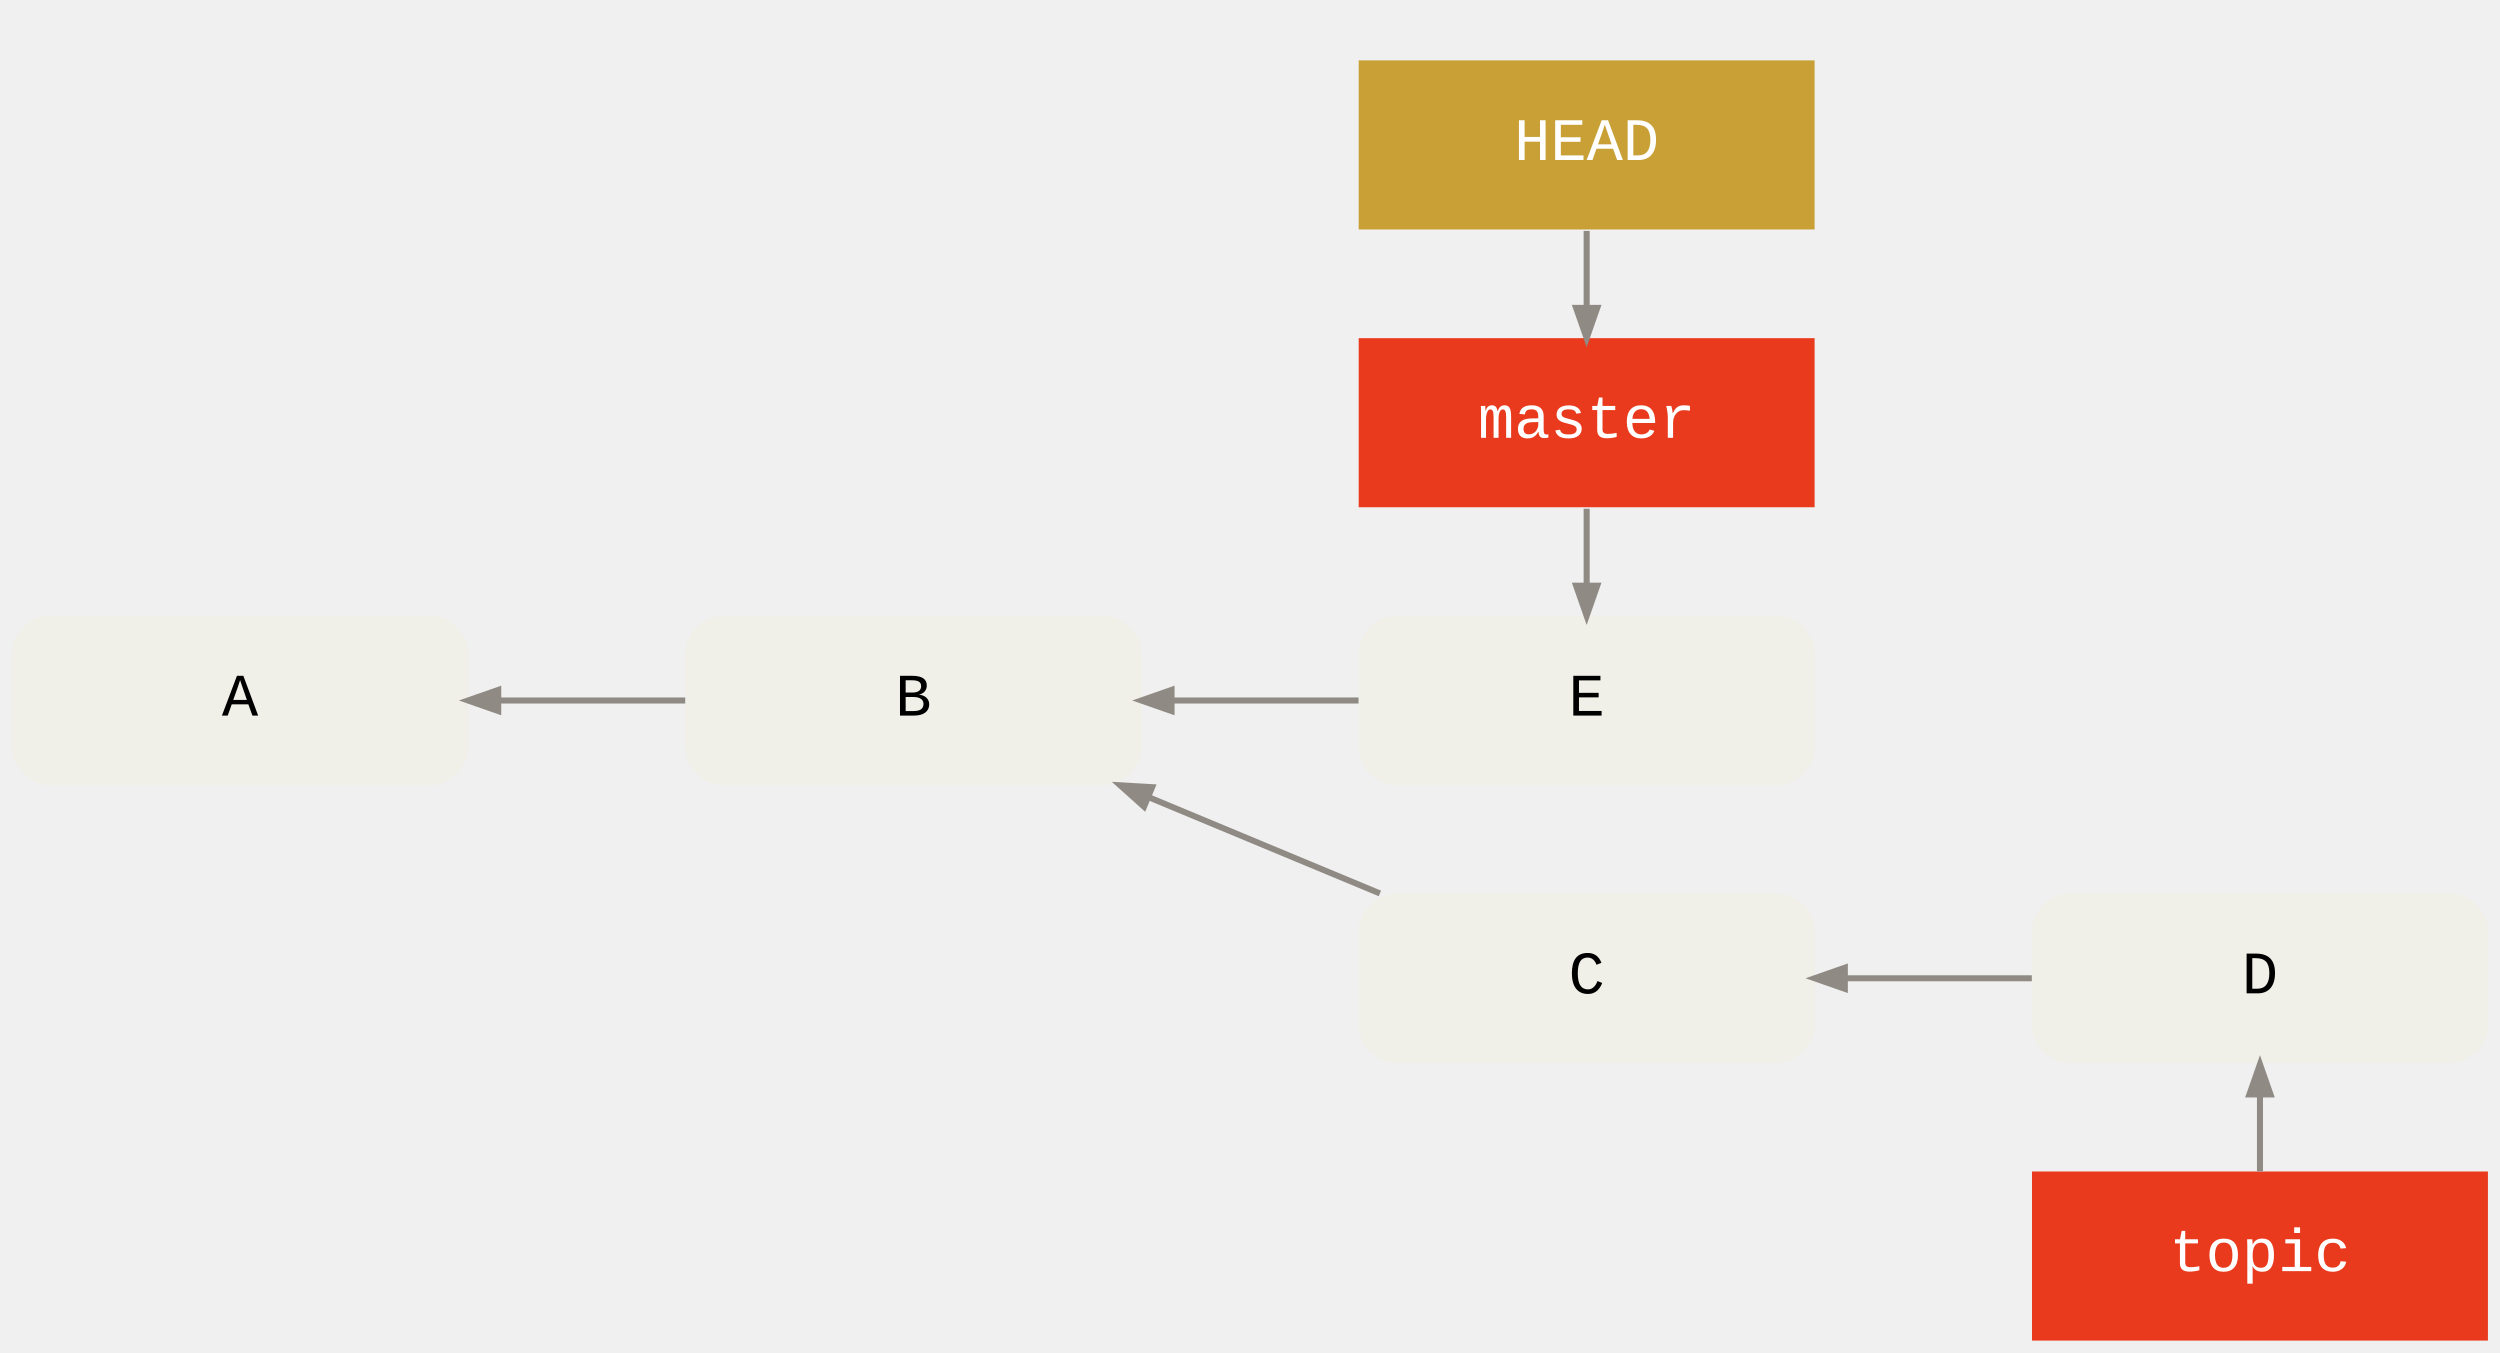
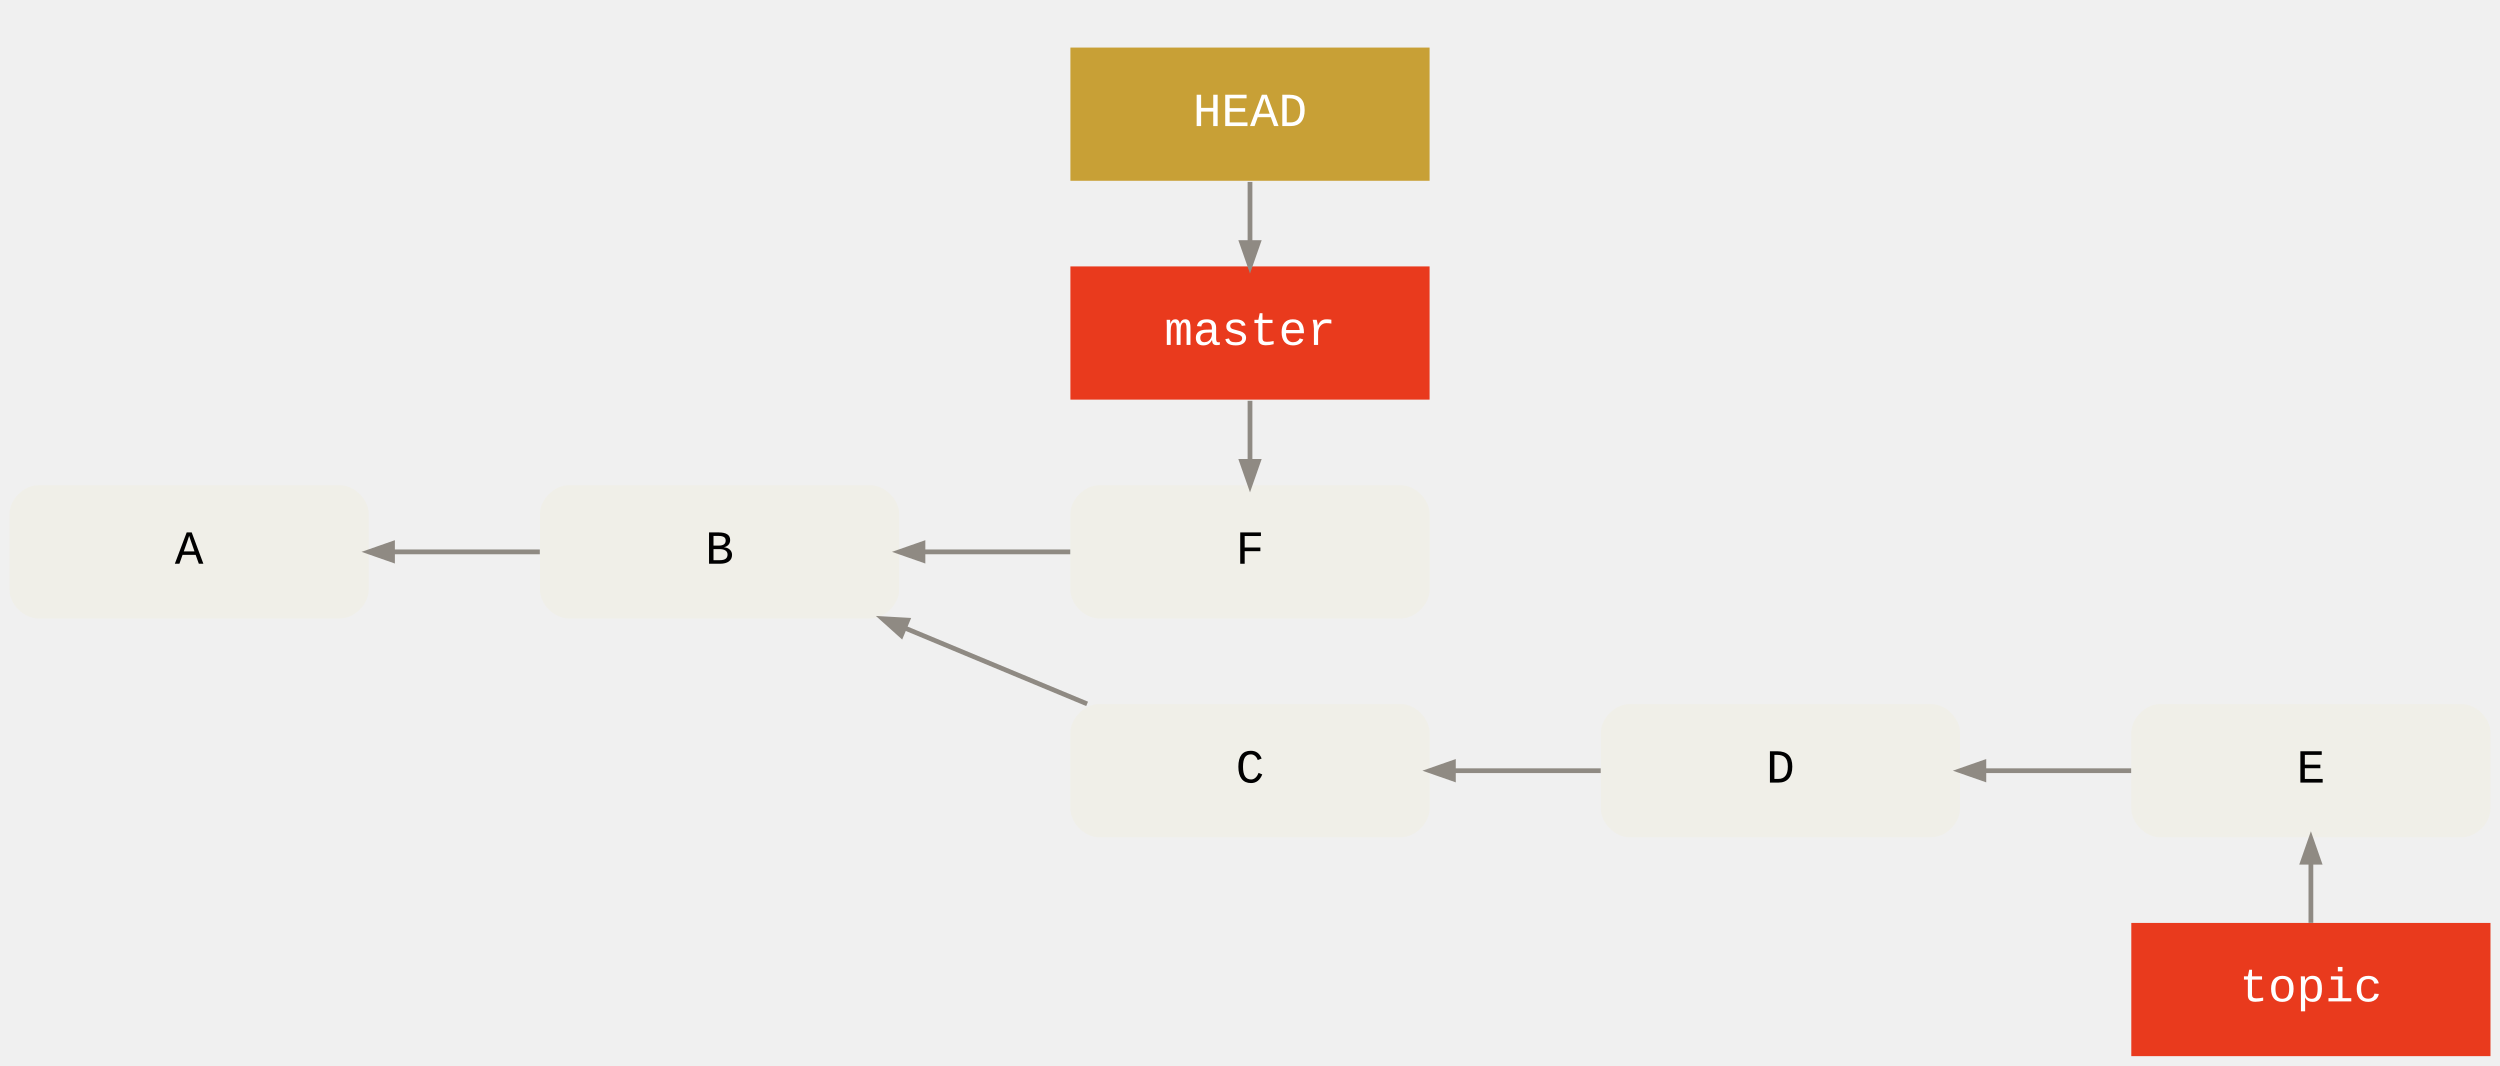
- <svg xmlns="http://www.w3.org/2000/svg" width="828pt" height="448pt" viewBox="0.00 0.00 828.00 448.00">
+ <svg xmlns="http://www.w3.org/2000/svg" width="1051pt" height="448pt" viewBox="0.00 0.00 1051.00 448.00">
  <g id="graph0" class="graph" transform="scale(1 1) rotate(0) translate(4 444)">
    <g id="clust1" class="cluster">
      <polygon fill="transparent" stroke="transparent" points="438,-176 438,-432 605,-432 605,-176 438,-176" />
    </g>
    <g id="node1" class="node">
      <path fill="#f0efe8" stroke="black" stroke-width="0" d="M139,-240C139,-240 12,-240 12,-240 6,-240 0,-234 0,-228 0,-228 0,-196 0,-196 0,-190 6,-184 12,-184 12,-184 139,-184 139,-184 145,-184 151,-190 151,-196 151,-196 151,-228 151,-228 151,-234 145,-240 139,-240" />
      <text text-anchor="middle" x="75.5" y="-207" font-family="Menlo, Monaco, Consolas, Lucida Console, Courier New, monospace" font-size="20.00">A</text>
    </g>
    <g id="node2" class="node">
      <path fill="#f0efe8" stroke="black" stroke-width="0" d="M362,-240C362,-240 235,-240 235,-240 229,-240 223,-234 223,-228 223,-228 223,-196 223,-196 223,-190 229,-184 235,-184 235,-184 362,-184 362,-184 368,-184 374,-190 374,-196 374,-196 374,-228 374,-228 374,-234 368,-240 362,-240" />
      <text text-anchor="middle" x="298.5" y="-207" font-family="Menlo, Monaco, Consolas, Lucida Console, Courier New, monospace" font-size="20.00">B</text>
    </g>
    <g id="edge1" class="edge">
      <path fill="none" stroke="#8f8a83" stroke-width="2" d="M161.2,-212C181.53,-212 203.1,-212 222.94,-212" />
      <polygon fill="#8f8a83" stroke="#8f8a83" stroke-width="2" points="161.01,-208.5 151.01,-212 161.01,-215.5 161.01,-208.5" />
    </g>
    <g id="node3" class="node">
      <path fill="#f0efe8" stroke="black" stroke-width="0" d="M585,-240C585,-240 458,-240 458,-240 452,-240 446,-234 446,-228 446,-228 446,-196 446,-196 446,-190 452,-184 458,-184 458,-184 585,-184 585,-184 591,-184 597,-190 597,-196 597,-196 597,-228 597,-228 597,-234 591,-240 585,-240" />
-       <text text-anchor="middle" x="521.5" y="-207" font-family="Menlo, Monaco, Consolas, Lucida Console, Courier New, monospace" font-size="20.00">E</text>
+       <text text-anchor="middle" x="521.5" y="-207" font-family="Menlo, Monaco, Consolas, Lucida Console, Courier New, monospace" font-size="20.00">F</text>
    </g>
    <g id="edge2" class="edge">
      <path fill="none" stroke="#8f8a83" stroke-width="2" d="M384.2,-212C404.53,-212 426.1,-212 445.94,-212" />
      <polygon fill="#8f8a83" stroke="#8f8a83" stroke-width="2" points="384.01,-208.5 374.01,-212 384.01,-215.5 384.01,-208.5" />
    </g>
    <g id="node4" class="node">
      <path fill="#f0efe8" stroke="black" stroke-width="0" d="M585,-148C585,-148 458,-148 458,-148 452,-148 446,-142 446,-136 446,-136 446,-104 446,-104 446,-98 452,-92 458,-92 458,-92 585,-92 585,-92 591,-92 597,-98 597,-104 597,-104 597,-136 597,-136 597,-142 591,-148 585,-148" />
      <text text-anchor="middle" x="521.5" y="-115" font-family="Menlo, Monaco, Consolas, Lucida Console, Courier New, monospace" font-size="20.00">C</text>
    </g>
    <g id="edge3" class="edge">
      <path fill="none" stroke="#8f8a83" stroke-width="2" d="M376.43,-179.97C401.37,-169.59 428.83,-158.16 453.02,-148.09" />
      <polygon fill="#8f8a83" stroke="#8f8a83" stroke-width="2" points="374.9,-176.82 367.01,-183.9 377.59,-183.29 374.9,-176.82" />
    </g>
-     <g id="node7" class="node">
+     <g id="node8" class="node">
      <polygon fill="#e93a1d" stroke="black" stroke-width="0" points="597,-332 446,-332 446,-276 597,-276 597,-332" />
      <text text-anchor="middle" x="521.5" y="-299" font-family="Menlo, Monaco, Consolas, Lucida Console, Courier New, monospace" font-size="20.00" fill="#ffffff">master</text>
    </g>
-     <g id="edge5" class="edge">
+     <g id="edge6" class="edge">
      <path fill="none" stroke="#8f8a83" stroke-width="2" d="M521.5,-250.29C521.5,-258.7 521.5,-267.11 521.5,-275.51" />
      <polygon fill="#8f8a83" stroke="#8f8a83" stroke-width="2" points="525,-250.03 521.5,-240.03 518,-250.03 525,-250.03" />
    </g>
    <g id="node5" class="node">
      <path fill="#f0efe8" stroke="black" stroke-width="0" d="M808,-148C808,-148 681,-148 681,-148 675,-148 669,-142 669,-136 669,-136 669,-104 669,-104 669,-98 675,-92 681,-92 681,-92 808,-92 808,-92 814,-92 820,-98 820,-104 820,-104 820,-136 820,-136 820,-142 814,-148 808,-148" />
      <text text-anchor="middle" x="744.5" y="-115" font-family="Menlo, Monaco, Consolas, Lucida Console, Courier New, monospace" font-size="20.00">D</text>
    </g>
    <g id="edge4" class="edge">
      <path fill="none" stroke="#8f8a83" stroke-width="2" d="M607.2,-120C627.53,-120 649.1,-120 668.94,-120" />
      <polygon fill="#8f8a83" stroke="#8f8a83" stroke-width="2" points="607.01,-116.5 597.01,-120 607.01,-123.5 607.01,-116.5" />
    </g>
-     <g id="node8" class="node">
-       <polygon fill="#e93a1d" stroke="black" stroke-width="0" points="820,-56 669,-56 669,0 820,0 820,-56" />
-       <text text-anchor="middle" x="744.5" y="-23" font-family="Menlo, Monaco, Consolas, Lucida Console, Courier New, monospace" font-size="20.00" fill="#ffffff">topic</text>
+     <g id="node6" class="node">
+       <path fill="#f0efe8" stroke="black" stroke-width="0" d="M1031,-148C1031,-148 904,-148 904,-148 898,-148 892,-142 892,-136 892,-136 892,-104 892,-104 892,-98 898,-92 904,-92 904,-92 1031,-92 1031,-92 1037,-92 1043,-98 1043,-104 1043,-104 1043,-136 1043,-136 1043,-142 1037,-148 1031,-148" />
+       <text text-anchor="middle" x="967.5" y="-115" font-family="Menlo, Monaco, Consolas, Lucida Console, Courier New, monospace" font-size="20.00">E</text>
    </g>
-     <g id="edge7" class="edge">
-       <path fill="none" stroke="#8f8a83" stroke-width="2" d="M744.5,-81.26C744.5,-72.85 744.5,-64.44 744.5,-56.03" />
-       <polygon fill="#8f8a83" stroke="#8f8a83" stroke-width="2" points="741,-81.51 744.5,-91.51 748,-81.51 741,-81.51" />
+     <g id="edge5" class="edge">
+       <path fill="none" stroke="#8f8a83" stroke-width="2" d="M830.2,-120C850.53,-120 872.1,-120 891.94,-120" />
+       <polygon fill="#8f8a83" stroke="#8f8a83" stroke-width="2" points="830.01,-116.5 820.01,-120 830.01,-123.5 830.01,-116.5" />
    </g>
-     <g id="node6" class="node">
+     <g id="node9" class="node">
+       <polygon fill="#e93a1d" stroke="black" stroke-width="0" points="1043,-56 892,-56 892,0 1043,0 1043,-56" />
+       <text text-anchor="middle" x="967.5" y="-23" font-family="Menlo, Monaco, Consolas, Lucida Console, Courier New, monospace" font-size="20.00" fill="#ffffff">topic</text>
+     </g>
+     <g id="edge8" class="edge">
+       <path fill="none" stroke="#8f8a83" stroke-width="2" d="M967.5,-81.26C967.5,-72.85 967.5,-64.44 967.5,-56.03" />
+       <polygon fill="#8f8a83" stroke="#8f8a83" stroke-width="2" points="964,-81.51 967.5,-91.51 971,-81.51 964,-81.51" />
+     </g>
+     <g id="node7" class="node">
      <polygon fill="#c8a036" stroke="black" stroke-width="0" points="597,-424 446,-424 446,-368 597,-368 597,-424" />
      <text text-anchor="middle" x="521.5" y="-391" font-family="Menlo, Monaco, Consolas, Lucida Console, Courier New, monospace" font-size="20.00" fill="#ffffff">HEAD</text>
    </g>
-     <g id="edge6" class="edge">
+     <g id="edge7" class="edge">
      <path fill="none" stroke="#8f8a83" stroke-width="2" d="M521.5,-342.29C521.5,-350.7 521.5,-359.11 521.5,-367.51" />
      <polygon fill="#8f8a83" stroke="#8f8a83" stroke-width="2" points="525,-342.03 521.5,-332.03 518,-342.03 525,-342.03" />
    </g>
  </g>
</svg>
